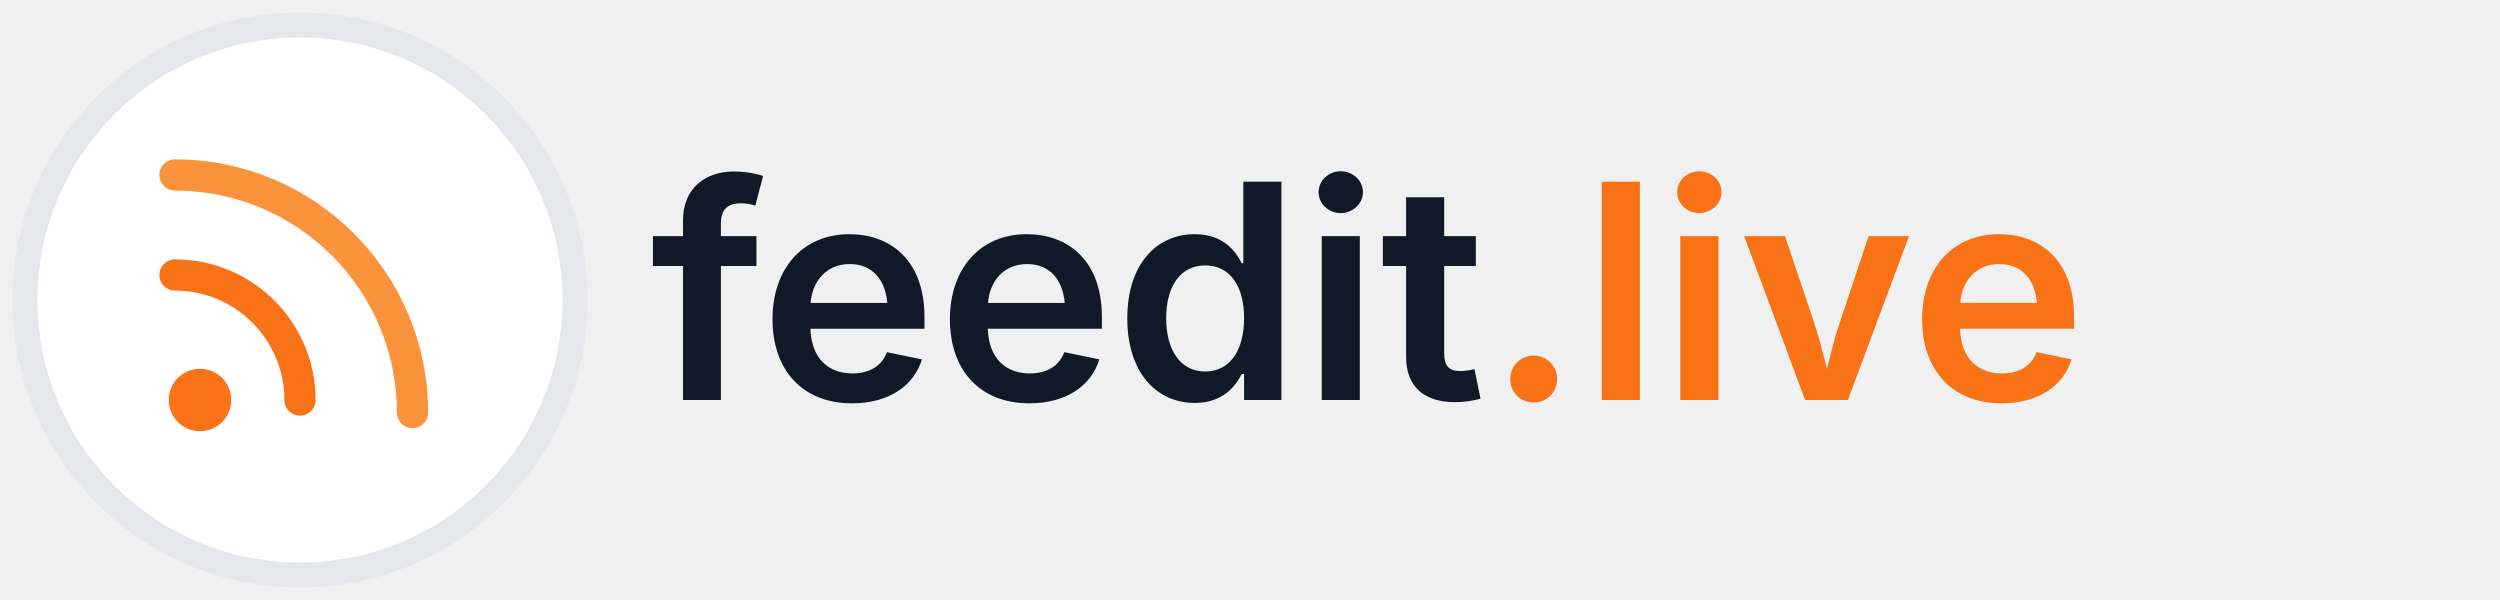
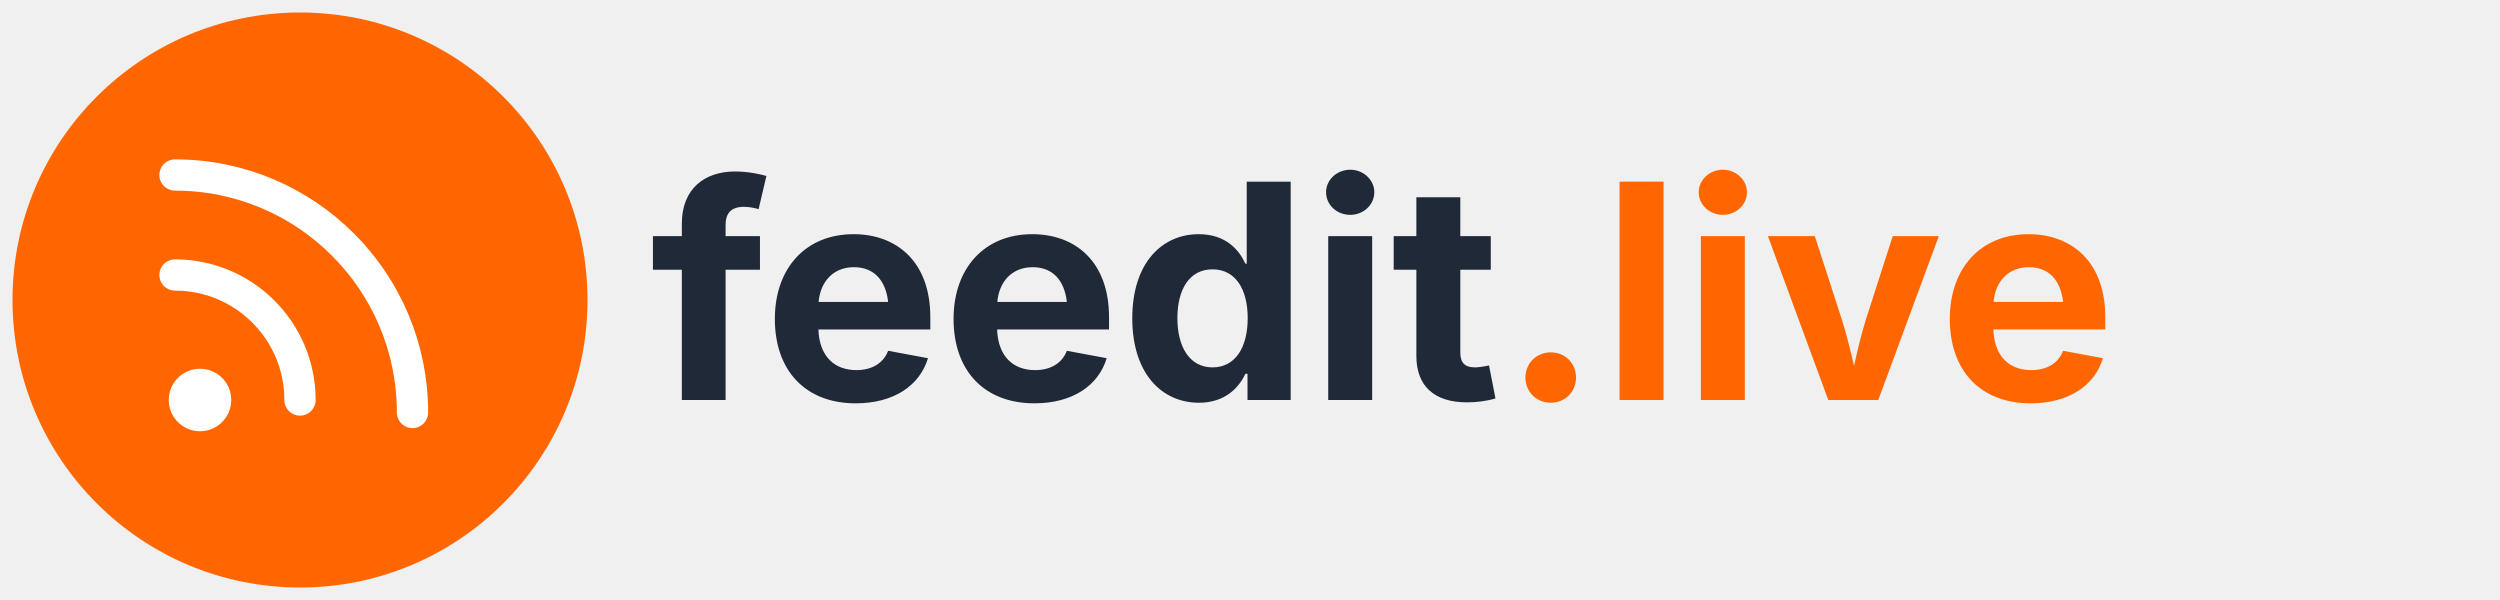
<svg xmlns="http://www.w3.org/2000/svg" width="200" height="48" viewBox="0 0 200 48" fill="none">
-   <circle cx="24" cy="24" r="22" fill="white" stroke="#E5E7EB" stroke-width="2" />
-   <circle cx="16" cy="32" r="2.5" fill="#F97316" />
-   <path d="M14 22C19.523 22 24 26.477 24 32" stroke="#F97316" stroke-width="2.5" stroke-linecap="round" />
-   <path d="M14 14C24.493 14 33 22.507 33 33" stroke="#FB923C" stroke-width="2.5" stroke-linecap="round" />
-   <text x="52" y="32" font-family="system-ui, -apple-system, sans-serif" font-size="24" font-weight="600" fill="#111827">
-     feedit<tspan fill="#F97316">.live</tspan>
+   <circle cx="24" cy="24" r="22" fill="#FF6600" stroke="#FF6600" stroke-width="2" />
+   <circle cx="16" cy="32" r="2.5" fill="white" />
+   <path d="M14 22C19.523 22 24 26.477 24 32" stroke="white" stroke-width="2.5" stroke-linecap="round" />
+   <path d="M14 14C24.493 14 33 22.507 33 33" stroke="white" stroke-width="2.5" stroke-linecap="round" />
+   <text x="52" y="32" font-family="system-ui, -apple-system, sans-serif" font-size="24" font-weight="700" fill="#1F2937">
+     feedit<tspan fill="#FF6600">.live</tspan>
  </text>
</svg>
